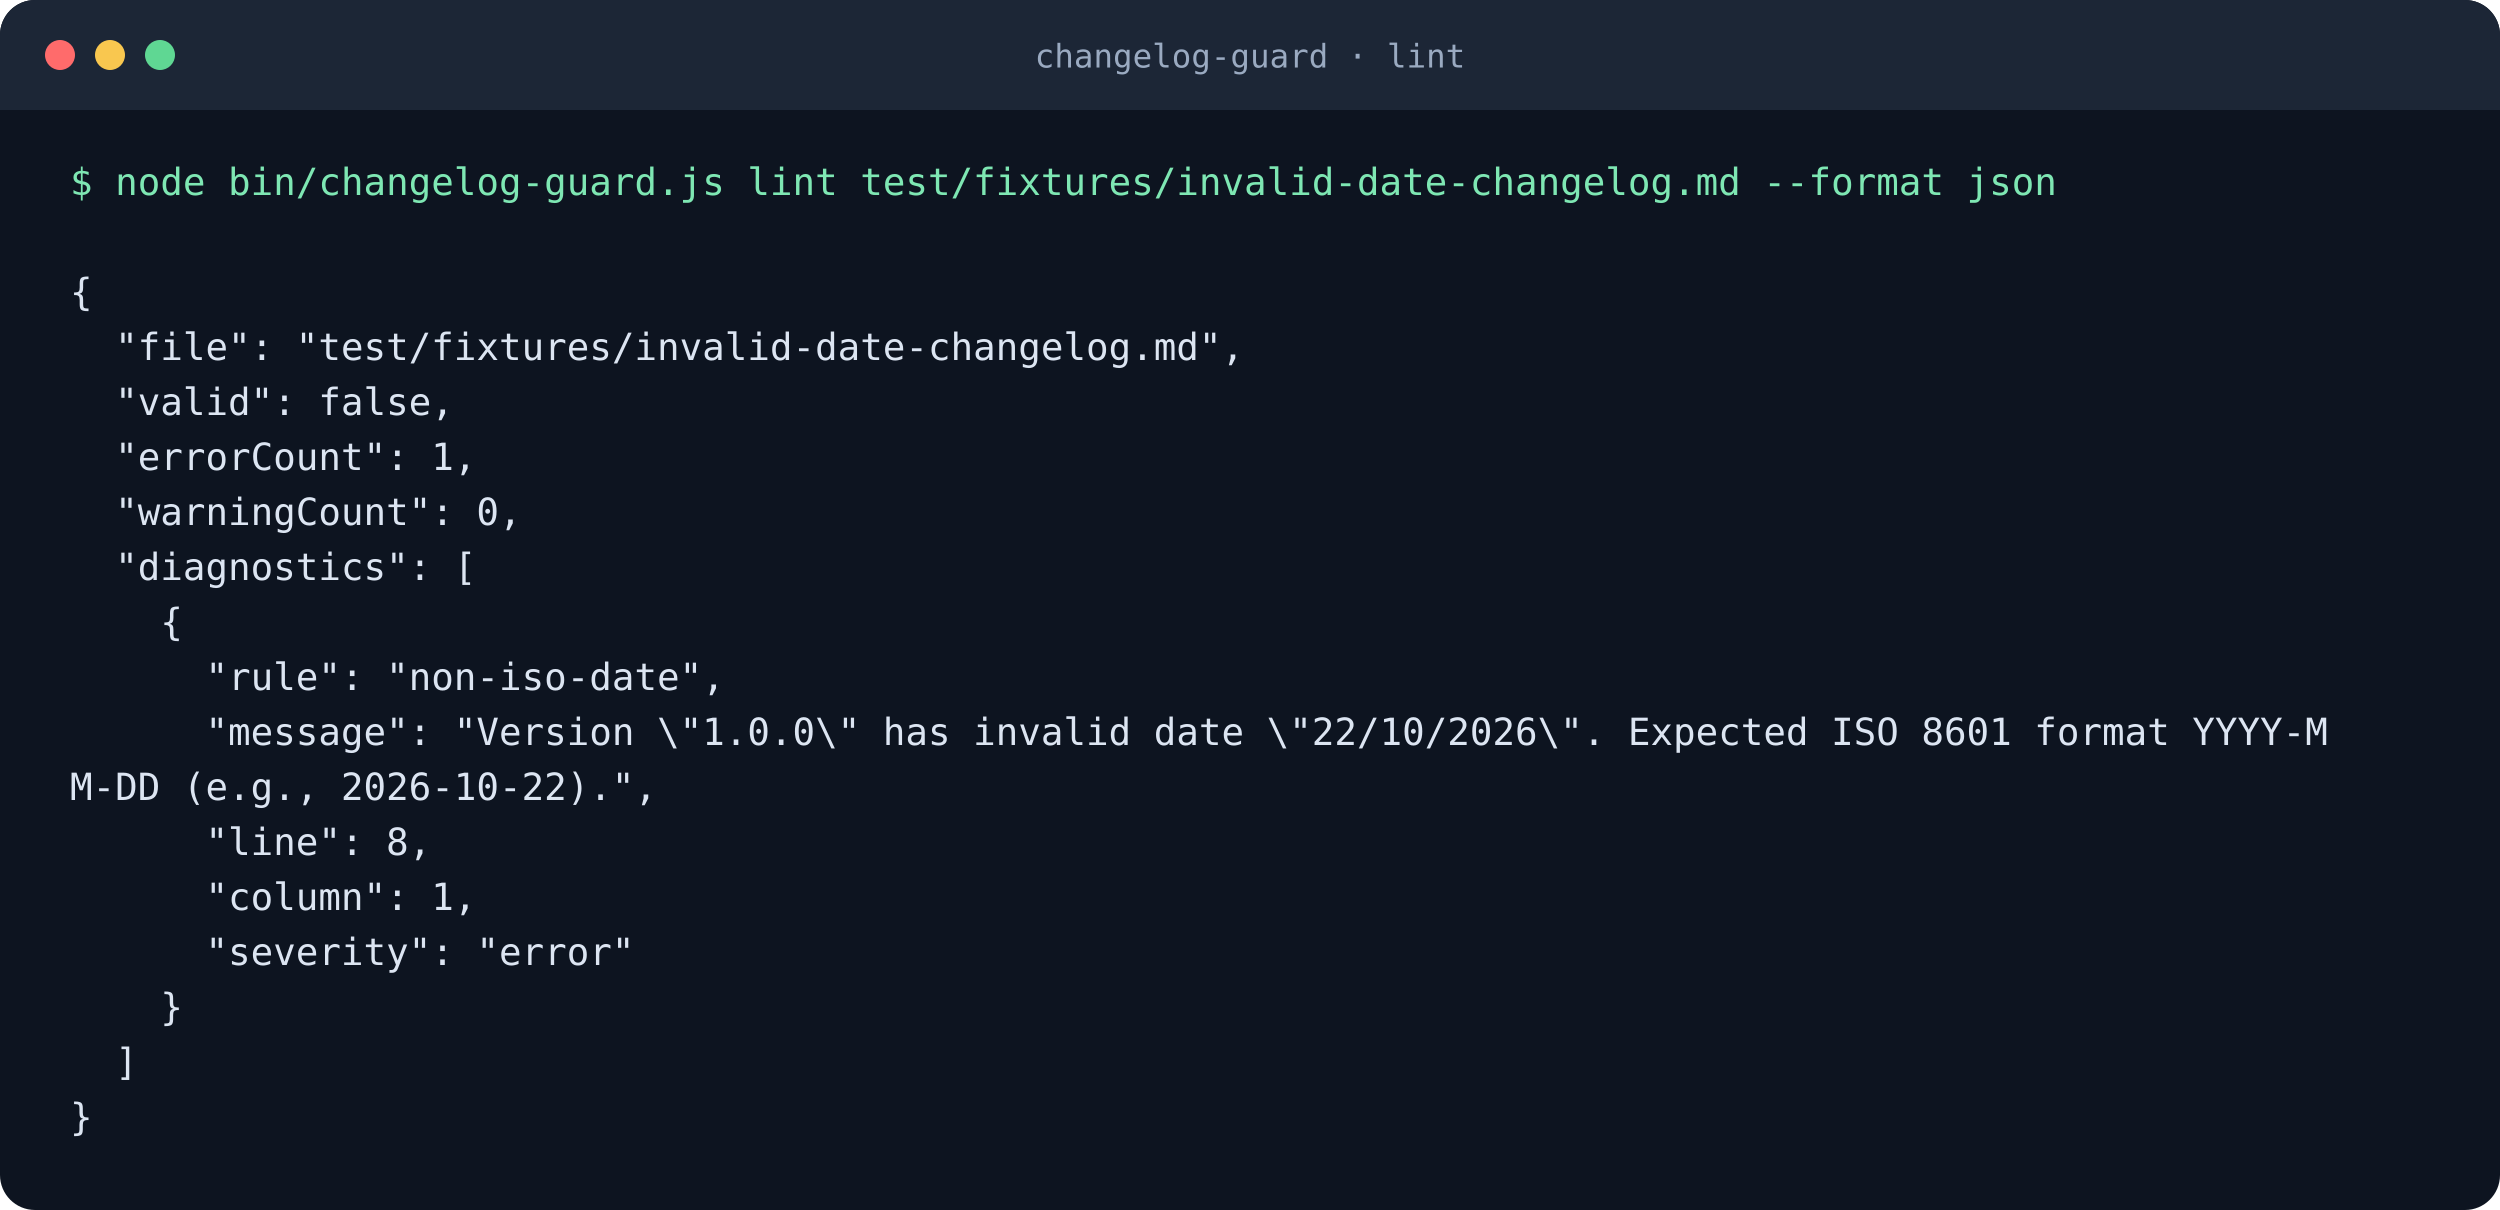
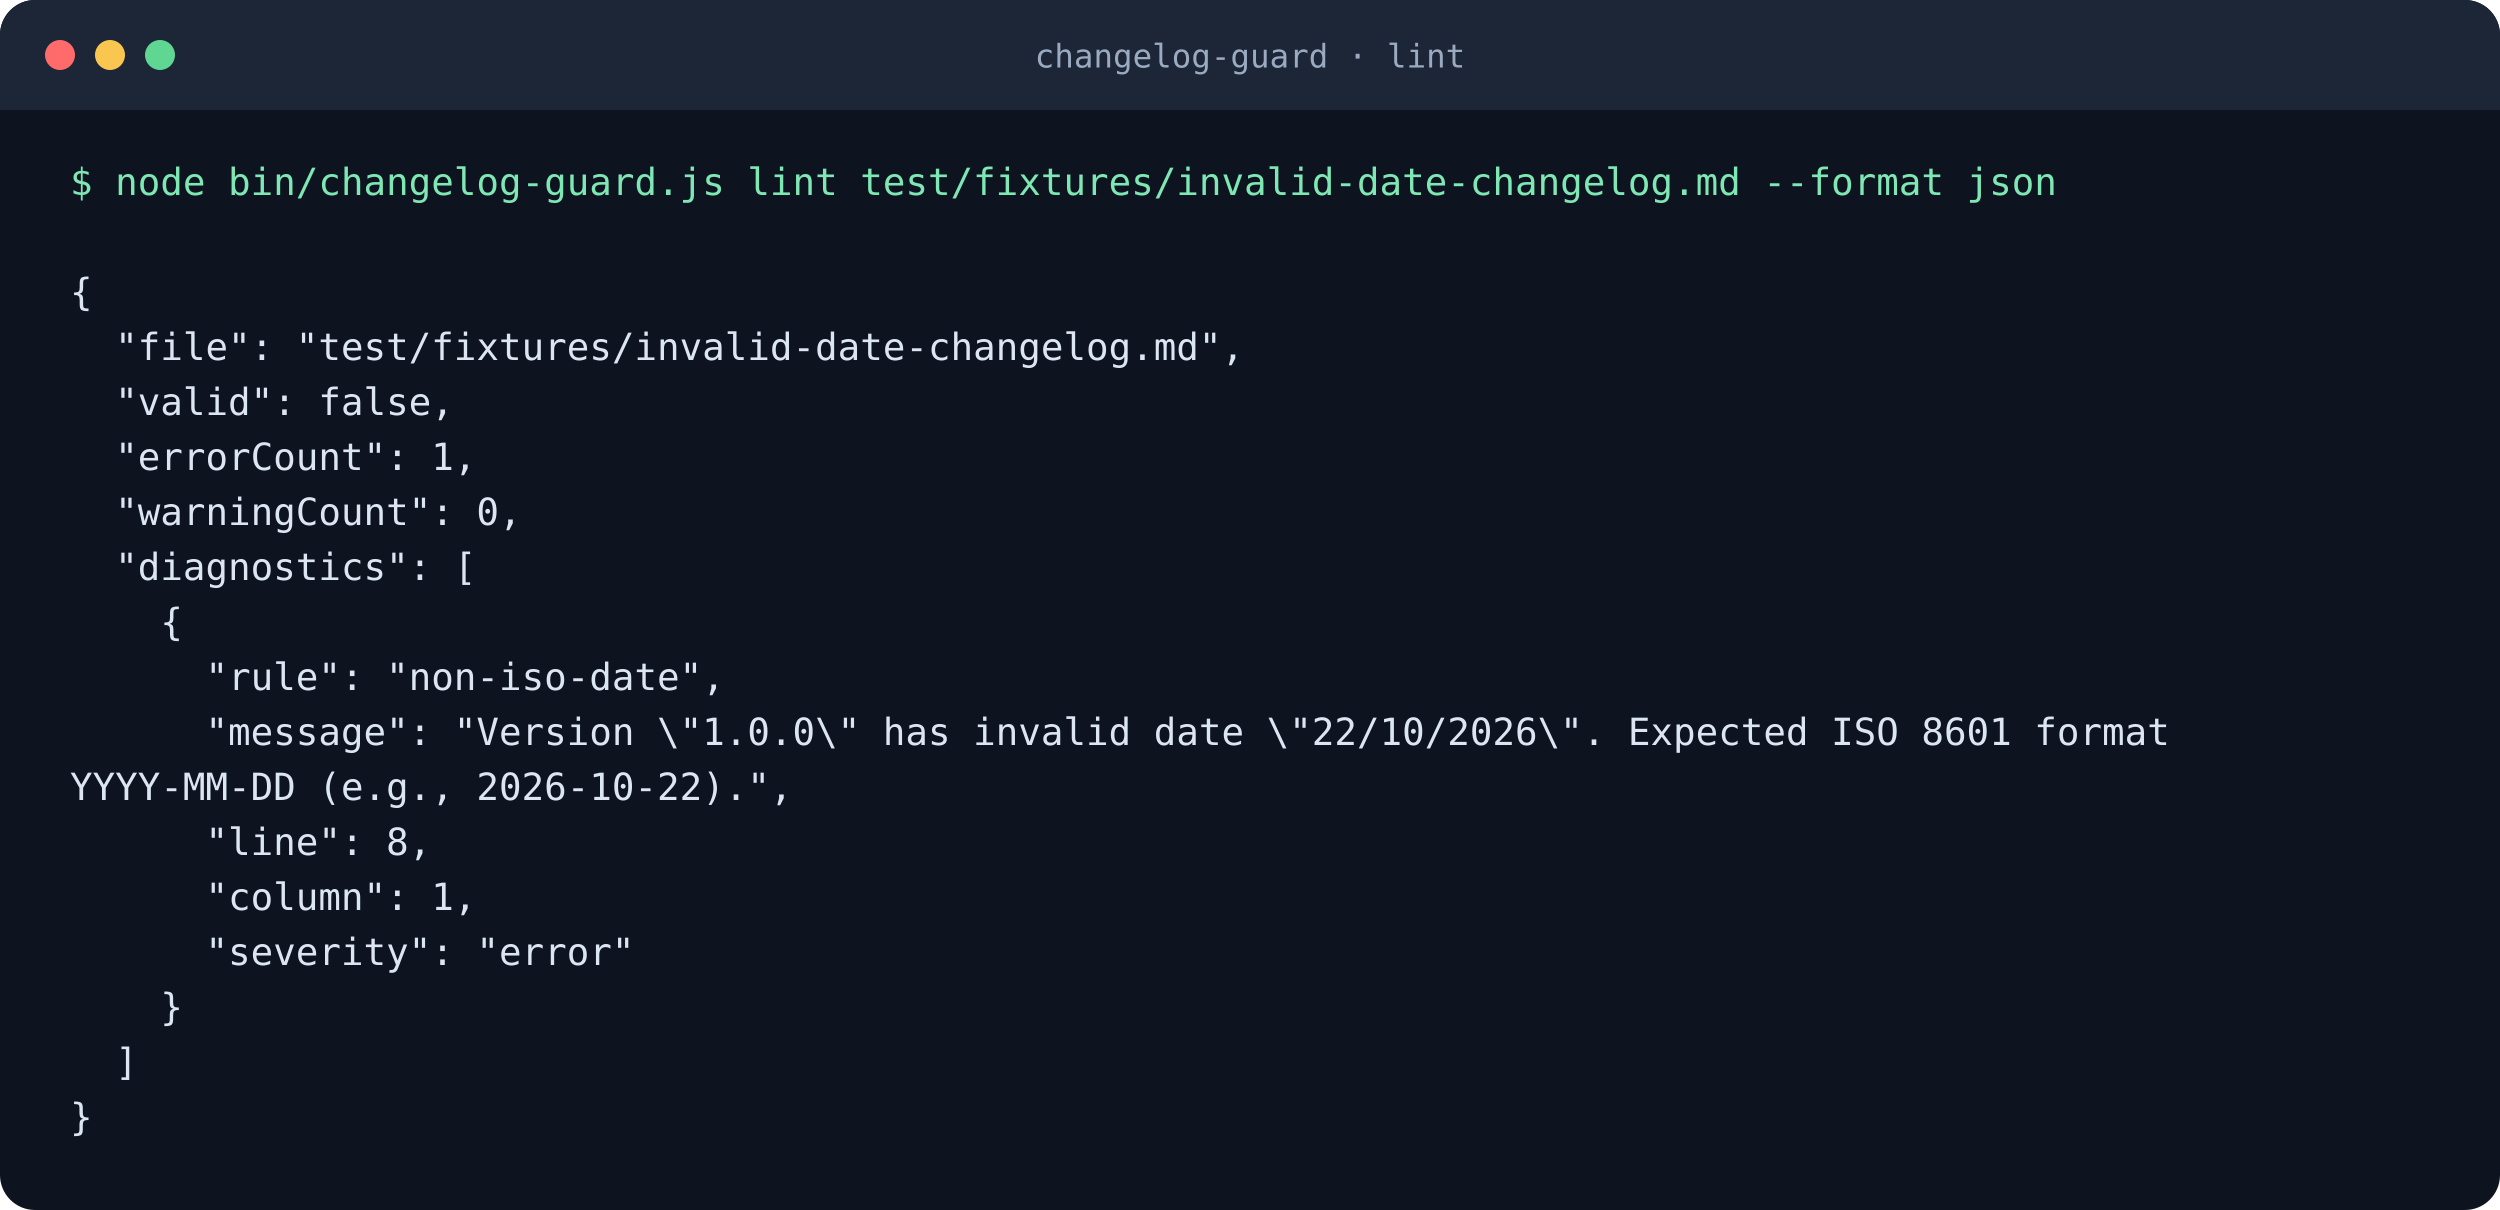
<svg xmlns="http://www.w3.org/2000/svg" width="1000" height="484" viewBox="0 0 1000 484" role="img" aria-labelledby="title desc">
  <rect width="1000" height="484" rx="14" fill="#0d1420" />
  <path d="M14 0h972a14 14 0 0 1 14 14v30H0V14A14 14 0 0 1 14 0" fill="#1c2636" />
  <circle cx="24" cy="22" r="6" fill="#ff6b6b" />
  <circle cx="44" cy="22" r="6" fill="#f9c74f" />
  <circle cx="64" cy="22" r="6" fill="#5fd793" />
  <text x="500" y="27" text-anchor="middle" fill="#9aaac1" font-family="monospace" font-size="13">changelog-guard · lint</text>
  <g font-family="ui-monospace, SFMono-Regular, Consolas, monospace" font-size="15" xml:space="preserve">
    <text x="28" y="78" fill="#7ee7b3">$ node bin/changelog-guard.js lint test/fixtures/invalid-date-changelog.md --format json</text>
    <text x="28" y="100" fill="#dce5f2" />
    <text x="28" y="122" fill="#dce5f2">{</text>
    <text x="28" y="144" fill="#dce5f2">  "file": "test/fixtures/invalid-date-changelog.md",</text>
    <text x="28" y="166" fill="#dce5f2">  "valid": false,</text>
    <text x="28" y="188" fill="#dce5f2">  "errorCount": 1,</text>
    <text x="28" y="210" fill="#dce5f2">  "warningCount": 0,</text>
    <text x="28" y="232" fill="#dce5f2">  "diagnostics": [</text>
    <text x="28" y="254" fill="#dce5f2">    {</text>
    <text x="28" y="276" fill="#dce5f2">      "rule": "non-iso-date",</text>
-     <text x="28" y="298" fill="#dce5f2">      "message": "Version \"1.0.0\" has invalid date \"22/10/2026\". Expected ISO 8601 format YYYY-M</text>
-     <text x="28" y="320" fill="#dce5f2">M-DD (e.g., 2026-10-22).",</text>
+     <text x="28" y="298" fill="#dce5f2">      "message": "Version \"1.0.0\" has invalid date \"22/10/2026\". Expected ISO 8601 format </text>
+     <text x="28" y="320" fill="#dce5f2">YYYY-MM-DD (e.g., 2026-10-22).",</text>
    <text x="28" y="342" fill="#dce5f2">      "line": 8,</text>
    <text x="28" y="364" fill="#dce5f2">      "column": 1,</text>
    <text x="28" y="386" fill="#dce5f2">      "severity": "error"</text>
    <text x="28" y="408" fill="#dce5f2">    }</text>
    <text x="28" y="430" fill="#dce5f2">  ]</text>
    <text x="28" y="452" fill="#dce5f2">}</text>
  </g>
</svg>
